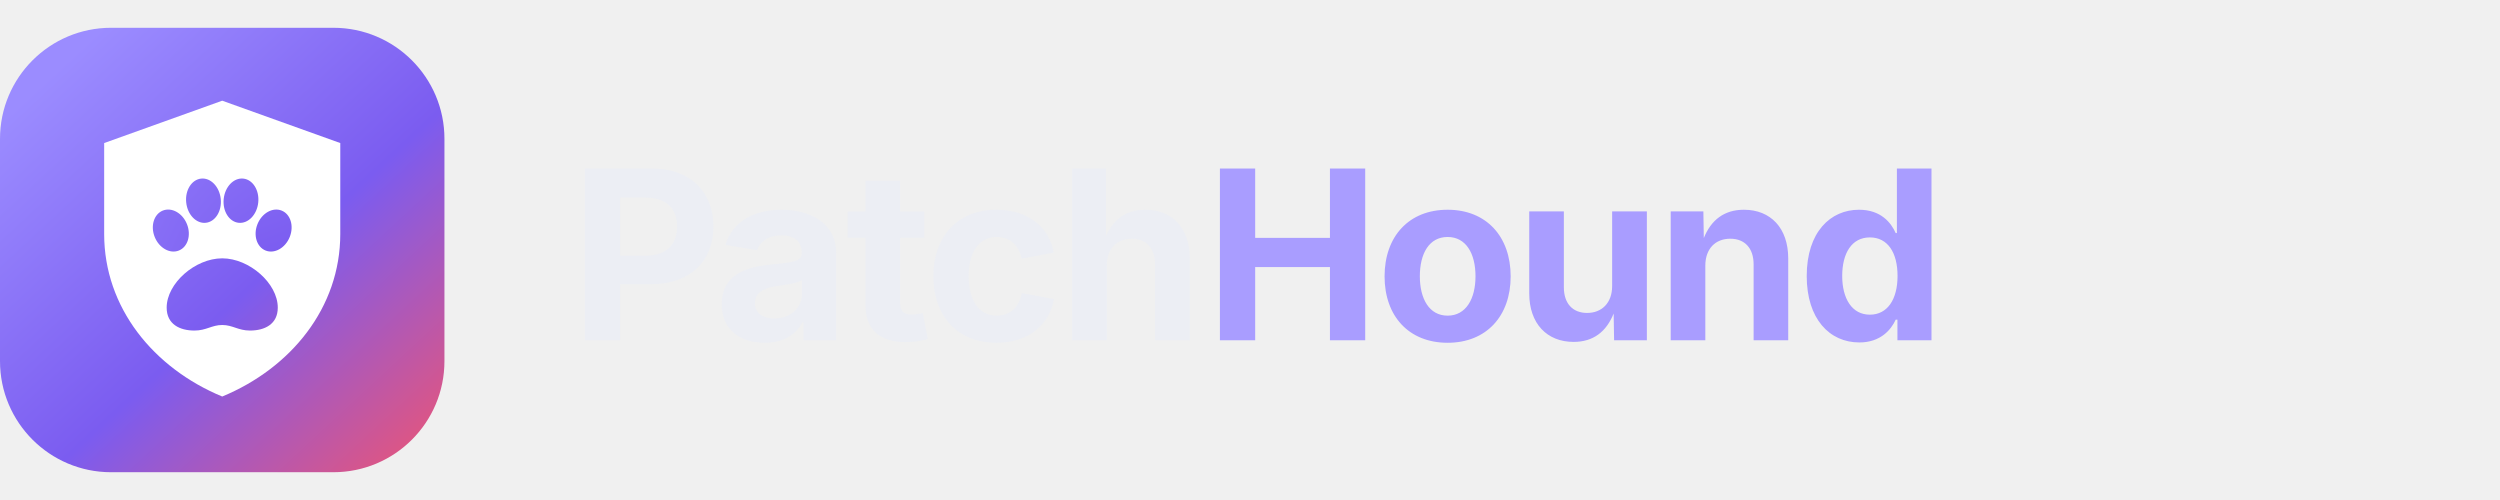
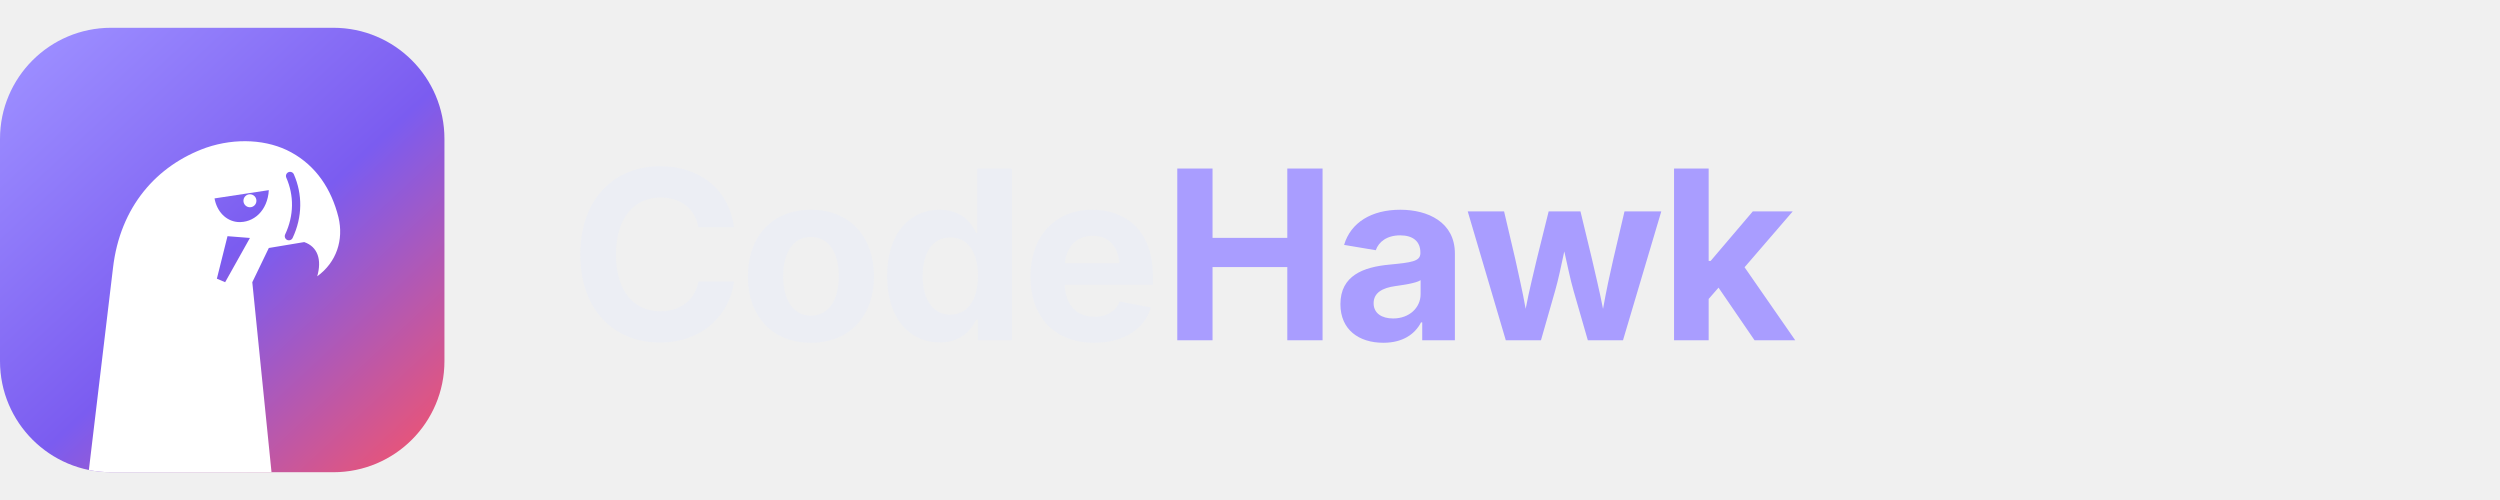
- <svg xmlns="http://www.w3.org/2000/svg" viewBox="0 0 360 72" width="360" height="72" role="img" aria-label="PatchHound">
+ <svg xmlns="http://www.w3.org/2000/svg" viewBox="0 0 360 72" width="360" height="72" role="img" aria-label="CodeHawk">
  <defs>
-     <linearGradient id="wm-bg-dark" x1="6" y1="8" x2="58" y2="64" gradientUnits="userSpaceOnUse">
+     <linearGradient id="wm-dark-bg" x1="6" y1="4" x2="58" y2="60" gradientUnits="userSpaceOnUse">
      <stop offset="0" stop-color="#9b8cff" />
      <stop offset=".55" stop-color="#7b5cf0" />
      <stop offset="1" stop-color="#e2557f" />
    </linearGradient>
+     <clipPath id="wm-dark-clip">
+       <rect width="64" height="64" rx="16" />
+     </clipPath>
  </defs>
  <g transform="translate(0 4)">
-     <rect width="64" height="64" rx="16" fill="url(#wm-bg-dark)" />
-     <path d="M32 10.5 49 16.6v13.1c0 10.6-7.1 19.3-17 23.4-9.9-4.1-17-12.8-17-23.4V16.6z" fill="#fff" />
-     <g fill="url(#wm-bg-dark)">
-       <path d="M32 33.2c3.9 0 8 3.6 8 7.1 0 2.4-1.9 3.3-4 3.3-1.7 0-2.5-.8-4-.8s-2.3.8-4 .8c-2.1 0-4-.9-4-3.3 0-3.5 4.1-7.1 8-7.1z" />
-       <ellipse cx="24.6" cy="29.2" rx="2.5" ry="3.1" transform="rotate(-22 24.6 29.2)" />
-       <ellipse cx="29.3" cy="24.9" rx="2.5" ry="3.2" transform="rotate(-6 29.3 24.9)" />
-       <ellipse cx="34.7" cy="24.9" rx="2.5" ry="3.2" transform="rotate(6 34.7 24.9)" />
-       <ellipse cx="39.4" cy="29.2" rx="2.5" ry="3.1" transform="rotate(22 39.4 29.2)" />
+     <rect width="64" height="64" rx="16" fill="url(#wm-dark-bg)" />
+     <g clip-path="url(#wm-dark-clip)">
+       <g transform="translate(2.5 4) scale(.85)">
+         <path fill="#fff" d="M11.9 72 16.2 36C17.4 25.6 23.6 18.6 32 15.6 37 13.9 42.4 14.2 46.4 16.4 50.6 18.7 53.2 22.6 54.4 27.4 55.3 31.2 54.1 35 50.8 37.4 51.6 34.6 50.9 32.4 48.6 31.6L42.6 32.6 39.8 38.4 43.2 72Z" />
+         <path fill="url(#wm-dark-bg)" d="M33.4 24.2 42.6 22.8C42.4 26.3 40 28.4 37.3 28.2 35.3 28 33.8 26.4 33.4 24.2Z" />
+         <circle cx="39.4" cy="24.6" r="1.1" fill="#fff" />
+         <path fill="none" stroke="url(#wm-dark-bg)" stroke-width="1.4" stroke-linecap="round" d="M46.2 20.4C47.6 23.6 47.6 27.2 46 30.6" />
+         <path fill="url(#wm-dark-bg)" d="M35.6 30.6 39.4 30.9 35.2 38.4 33.8 37.8Z" />
+       </g>
    </g>
  </g>
-   <text x="82" y="49" font-family="ui-sans-serif, system-ui, -apple-system, Segoe UI, Inter, Roboto, sans-serif" font-weight="700" font-size="34" letter-spacing="-0.8" fill="#eceef4">Patch<tspan fill="#a99dff">Hound</tspan>
+   <text x="82" y="49" font-family="ui-sans-serif, system-ui, -apple-system, Segoe UI, Inter, Roboto, sans-serif" font-weight="700" font-size="34" letter-spacing="-0.8" fill="#eceef4">Code<tspan fill="#a99dff">Hawk</tspan>
  </text>
</svg>
